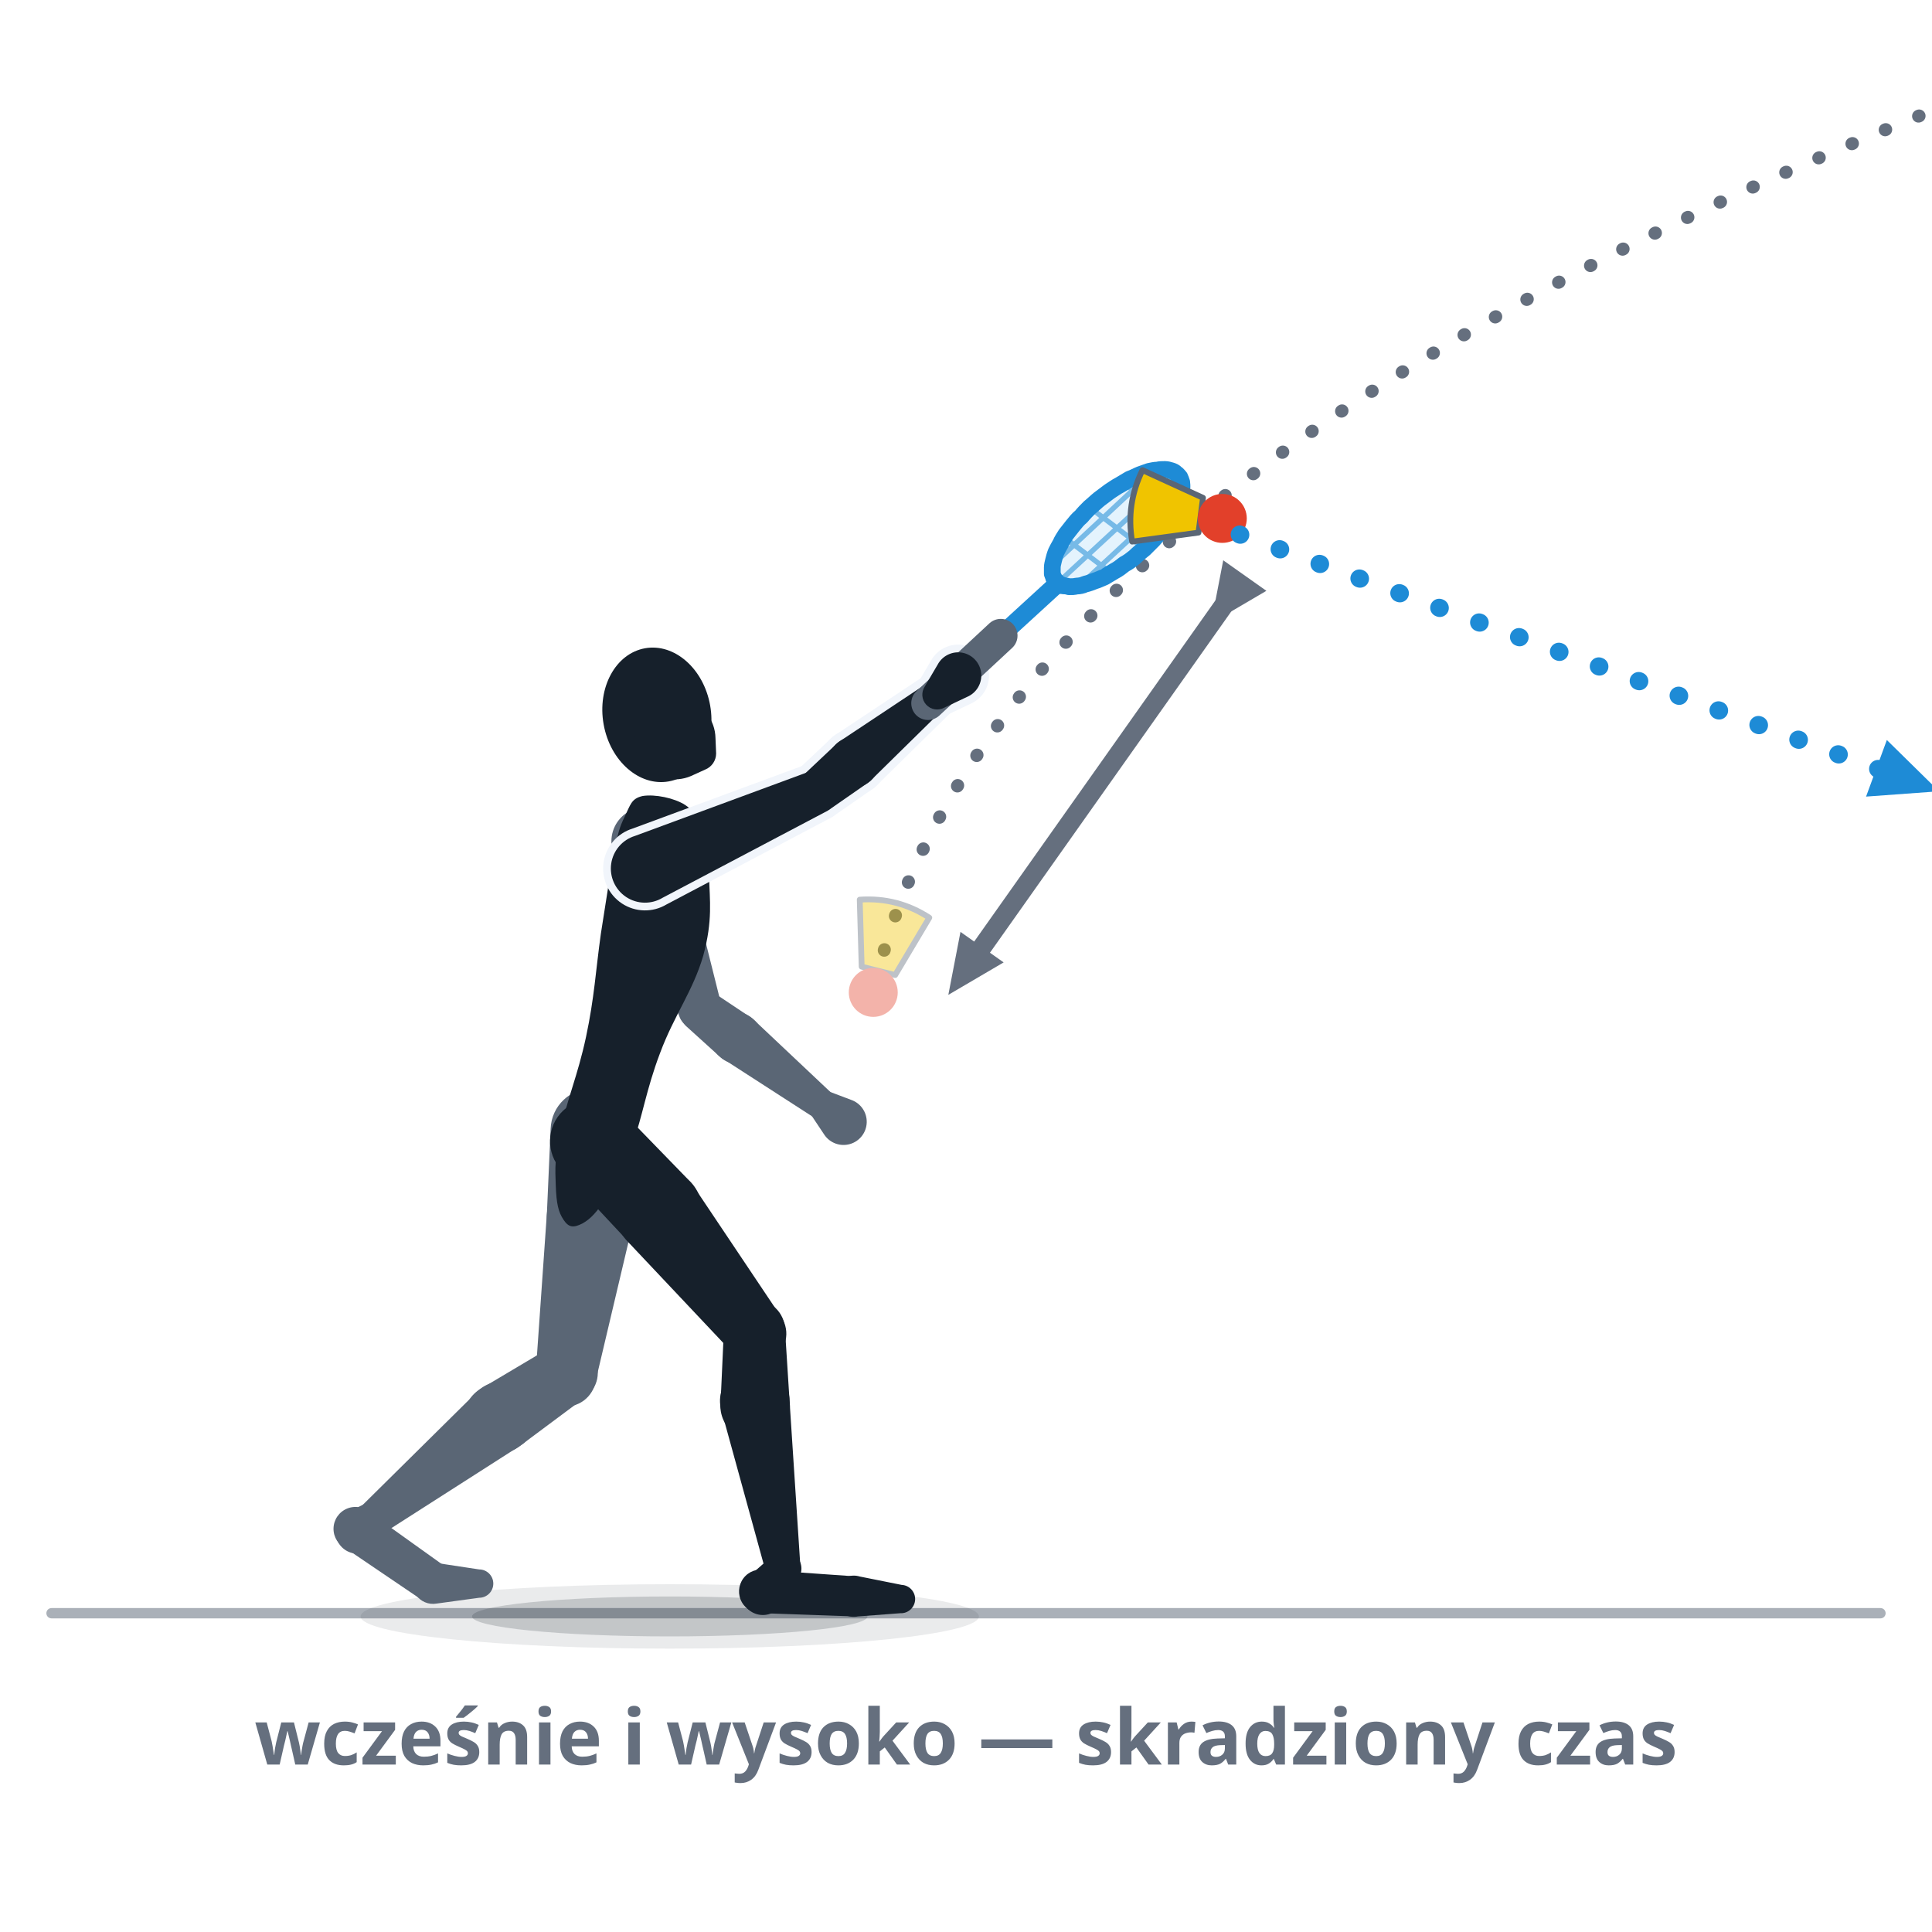
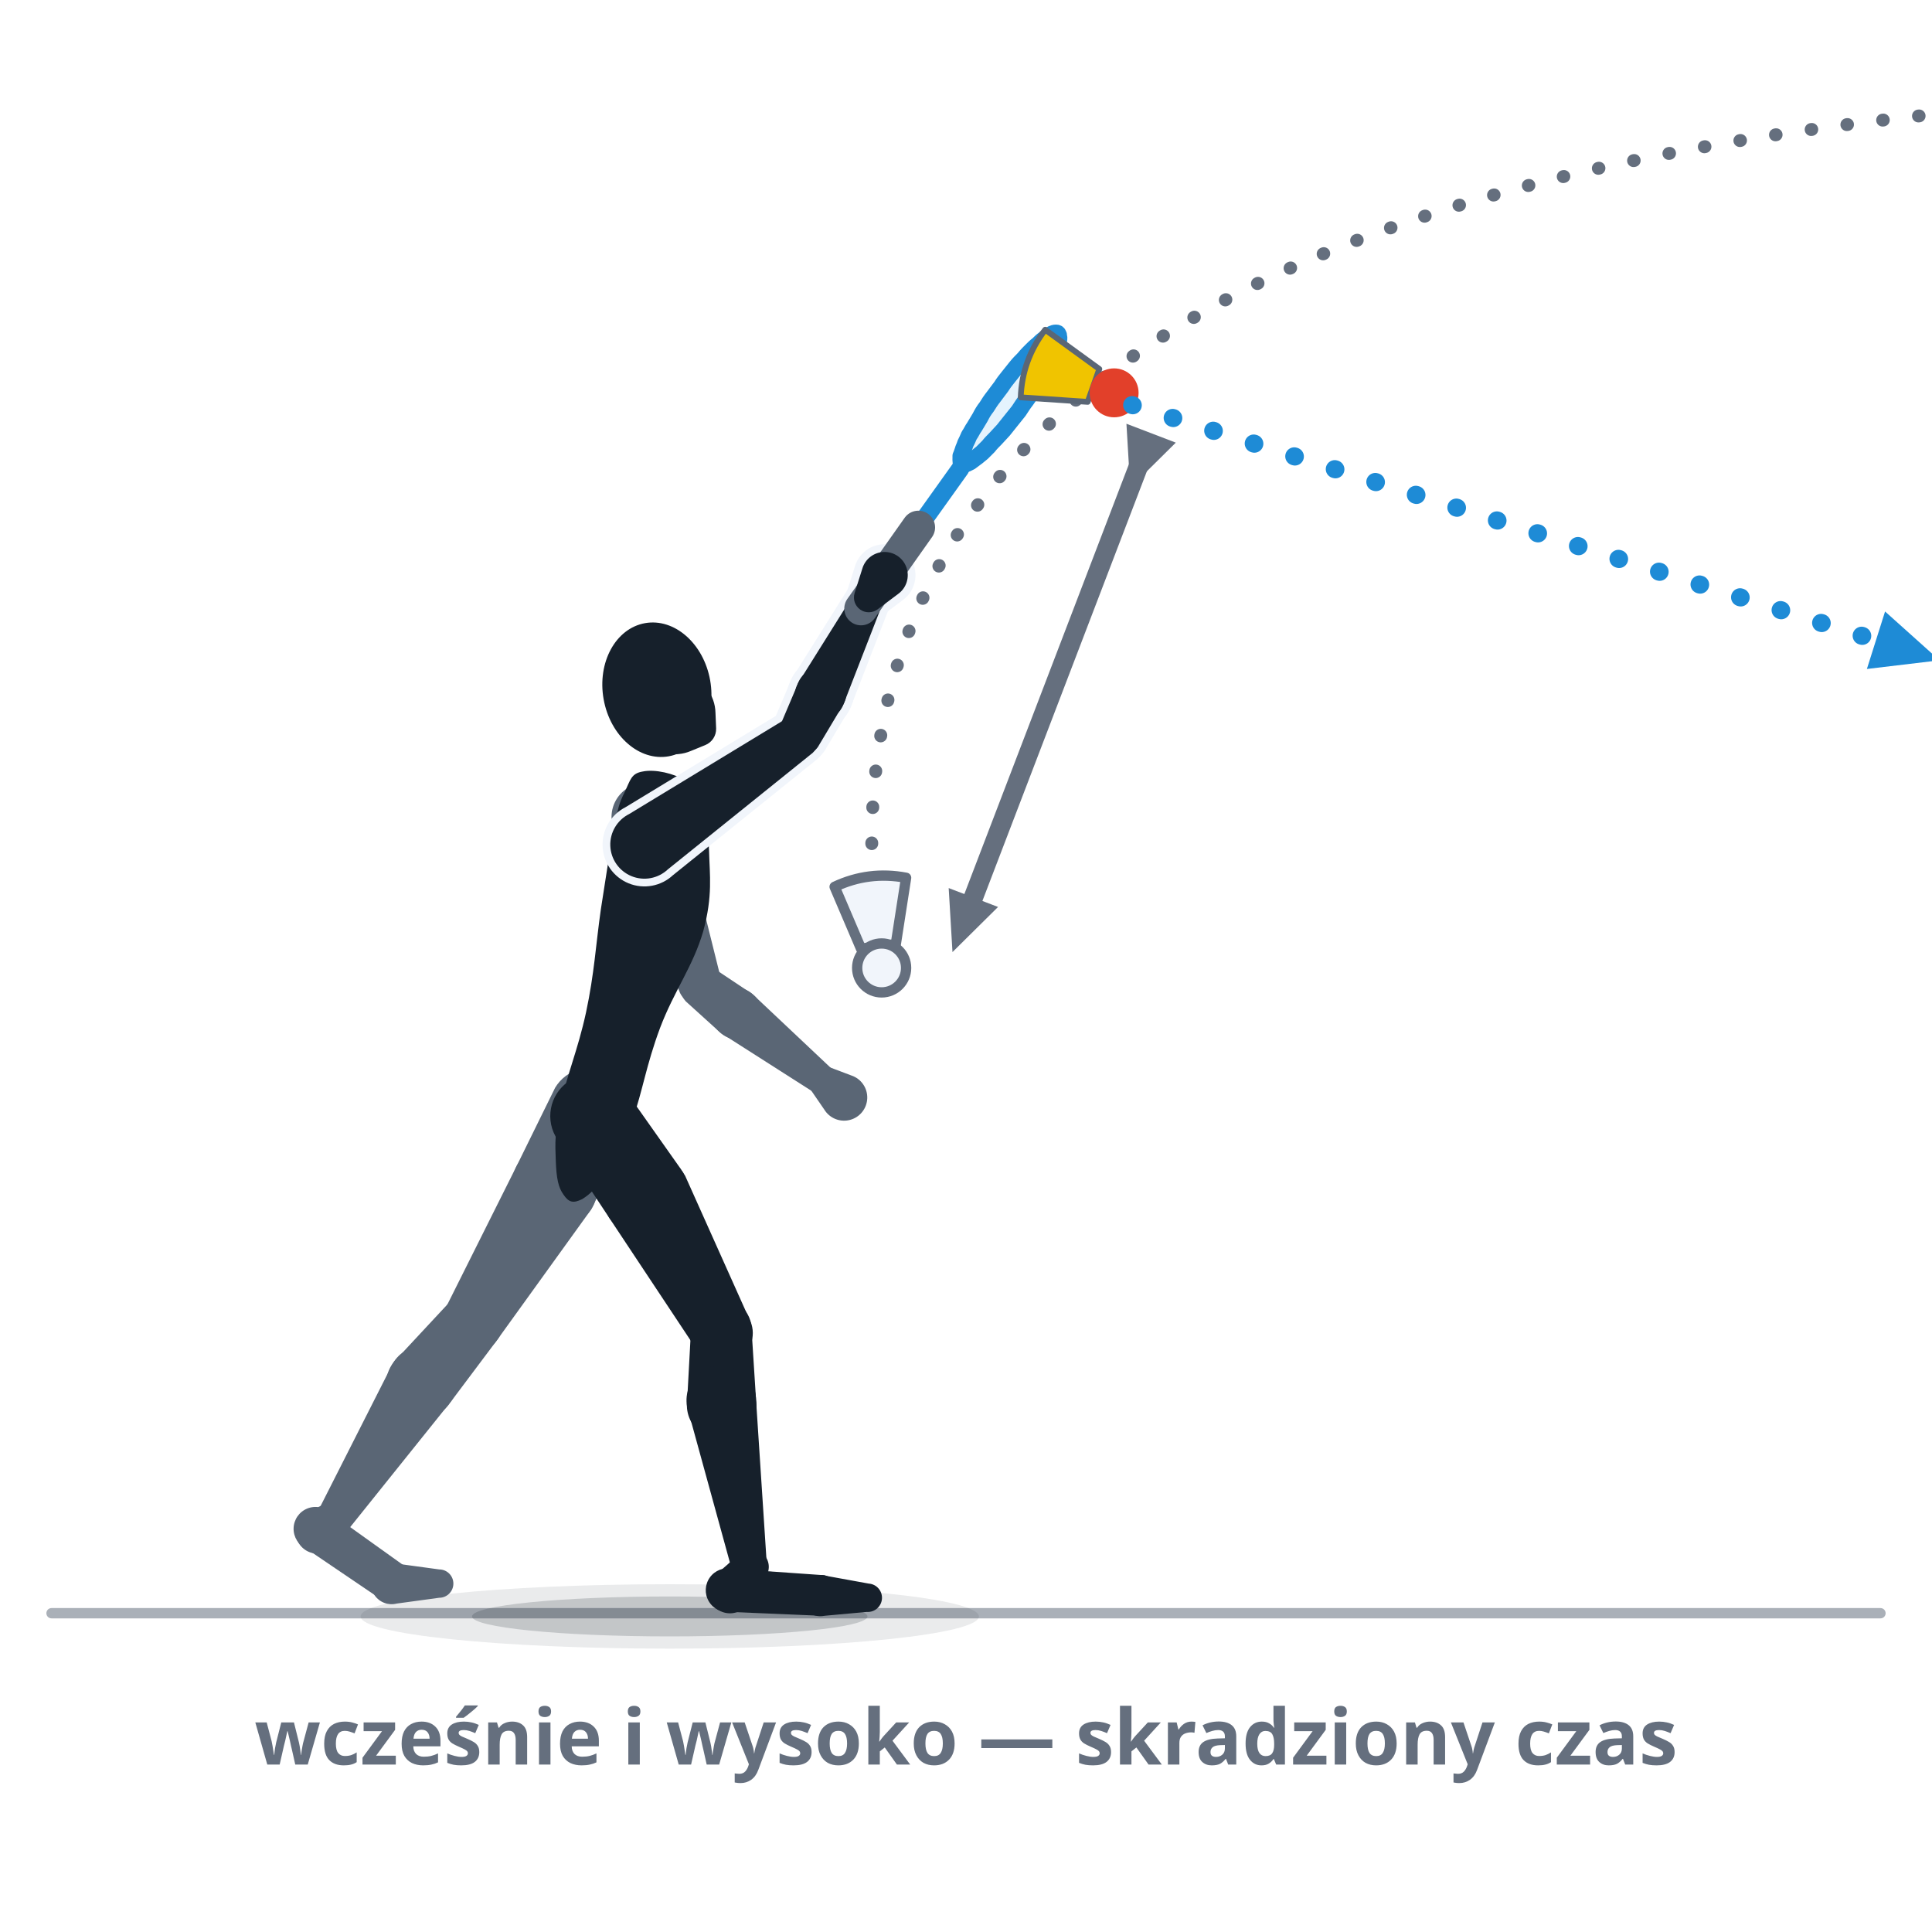
- <svg xmlns="http://www.w3.org/2000/svg" viewBox="0 0 300 300" role="img" data-quelle="figuren" aria-label="Wczesne przyjmowanie speedera: gracz wchodzi w lotkę, stopa po stronie rakiety z przodu, i uderza zwięźle w najwyższym punkcie, wyraźnie przed i nad ciałem. Nadlatujący tor opada z prawej góry przez ten wczesny punkt kontaktu aż obok biodra, gdzie blady speeder pokazuje późny punkt kontaktu; odcinek między nimi to czas, którego brakuje przeciwnikowi. Speeder wraca płasko do przodu.">
+ <svg xmlns="http://www.w3.org/2000/svg" viewBox="0 0 300 300" role="img" data-quelle="figuren" aria-label="Wczesne przyjmowanie speedera: gracz wchodzi w uderzenie, stopa po stronie rakiety z przodu, i uderza zwięźle w najwyższym punkcie, wyraźnie przed i nad ciałem. Nadlatujący tor opada z prawej góry przez ten wczesny punkt kontaktu aż tuż przed tułów, gdzie speeder w obrysie pokazuje późny punkt kontaktu; odcinek między nimi to czas, którego brakuje przeciwnikowi. Speeder wraca płasko do przodu.">
  <style>
    .s-k{fill:var(--tinte,#16202b)}
    .s-f{fill:var(--tinte-2,#5a6675)}
    .s-x{fill:var(--flaeche-2,#f1f5fb);stroke:var(--flaeche-2,#f1f5fb);stroke-width:2.4;stroke-linejoin:round}
    .s-rf{fill:var(--primaer,#38a4f1);opacity:.14}
-     .s-rs{fill:none;stroke:var(--primaer-dunkel,#1e8bd6);stroke-width:.8;opacity:.55}
    .s-rr{fill:none;stroke:var(--primaer-dunkel,#1e8bd6);stroke-width:2.6;stroke-linejoin:round}
    .s-rh{fill:none;stroke:var(--primaer-dunkel,#1e8bd6);stroke-width:2.1;stroke-linecap:round;stroke-linejoin:round}
    .s-rsch{fill:none;stroke:var(--primaer-dunkel,#1e8bd6);stroke-width:2.8;stroke-linecap:round}
    .s-rg{fill:none;stroke:var(--tinte-2,#5a6675);stroke-width:5.2;stroke-linecap:round}
    .s-korb{fill:var(--speeder-korb,#f0c400);stroke:var(--tinte-2,#5a6675);stroke-width:.9;stroke-linejoin:round}
    .s-kappe{fill:var(--speeder-kappe,#e2402a)}
    .s-sch{fill:var(--schatten-boden,#16202b2e)}
    .s-schw{fill:var(--schatten-boden,#16202b2e);opacity:.5}
    .s-bahn{fill:none;stroke:var(--primaer-dunkel,#1e8bd6);stroke-width:2.8;stroke-dasharray:.1 6.5;stroke-linecap:round}
    .s-bahng{fill:none;stroke:var(--tinte-3,#656f7e);stroke-width:2;stroke-dasharray:.1 5.5;stroke-linecap:round}
    .s-wegv{fill:none;stroke:var(--tinte-3,#656f7e);stroke-width:3;stroke-linecap:round}
    .s-mk{fill:var(--primaer-dunkel,#1e8bd6)}
    .s-mkg{fill:var(--tinte-3,#656f7e)}
-     .s-geistsp{opacity:.4}
+     .s-spk{fill:var(--flaeche-2,#f1f5fb);stroke:var(--tinte-3,#656f7e);stroke-width:1.6;stroke-linejoin:round}
    .s-boden{fill:none;stroke:var(--tinte-3,#656f7e);stroke-width:1.6;opacity:.55;stroke-linecap:round}
    .st{fill:var(--tinte-3,#656f7e);font:600 12px/1 system-ui,sans-serif;text-anchor:middle}
  </style>
  <defs>
    <marker id="p015" viewBox="0 0 10 10" markerWidth="4.4" markerHeight="4.4" refX="5" refY="5" orient="auto">
      <path d="M1,1.2 L9.4,5 L1,8.8 Z" class="s-mk" />
    </marker>
    <marker id="g015" viewBox="0 0 10 10" markerWidth="3.6" markerHeight="3.6" refX="5" refY="5" orient="auto">
      <path d="M1,1.2 L9.4,5 L1,8.8 Z" class="s-mkg" />
    </marker>
  </defs>
  <path class="s-boden" d="M8,250.5L292,250.5" />
  <ellipse class="s-schw" cx="104" cy="251" rx="48" ry="5" />
  <ellipse class="s-sch" cx="104" cy="251" rx="30.7" ry="3.1" />
-   <path class="s-bahng" d="M298,18 Q 155.7,75.6 136.4,150.8" />
-   <g class="s-geistsp">
-     <path class="s-korb" d="M133.8,150.1L133.5,139.7Q139.4,139.3 144.3,142.5L139,151.4Z" />
-     <path class="s-kappe" d="M131.8,154.1a3.8,3.8 0 1 0 7.6,0a3.8,3.8 0 1 0 -7.6,0Z" />
+   <path class="s-bahng" d="M298,18 Q 122.4,37.3 136.4,146.9" />
+   <path class="s-spk" d="M133.7,147.3L129.6,137.7Q134.9,135.2 140.7,136.3L139.1,146.6Z" />
+   <path class="s-spk" d="M133.1,150.3a3.8,3.8 0 1 0 7.6,0a3.8,3.8 0 1 0 -7.6,0Z" />
+   <g class="s-f">
+     <path d="M86.2,168.9L80.3,180.9A6.7,6.7 0 1 0 92.4,186.6L97.9,174.4A6.5,6.5 0 0 0 86.2,168.9Z" />
+     <path d="M80.3,180.9L69.1,203.3A4.7,4.7 0 0 0 77.1,208.2L91.8,187.8A6.7,6.7 0 1 0 80.3,180.9Z" />
+     <path d="M69.8,202.2L61.7,210.9A5.4,5.4 0 1 0 69.9,217.8L77.1,208.2A4.7,4.7 0 0 0 69.8,202.2Z" />
+     <path d="M60.8,212.1L49.4,234.6A2.7,2.7 0 0 0 54,237.6L69.8,217.9A5.4,5.4 0 1 0 60.8,212.1Z" />
+     <path d="M50.7,233.4L48,234.7A3.4,3.4 0 1 0 52,239.9L53.9,237.6A2.7,2.7 0 0 0 50.7,233.4Z" />
+     <path d="M47.6,240.5L59.4,248.5A3.2,3.2 0 0 0 63,243.3L51.4,235A3.4,3.4 0 1 0 47.6,240.5Z" />
+     <path d="M61.6,249L68.2,248.1A2.2,2.2 0 0 0 68.2,243.7L61.6,242.8A3.2,3.2 0 1 0 61.6,249Z" />
  </g>
  <g class="s-f">
-     <path d="M85.5,175.3L84.9,188.9A6.7,6.7 0 1 0 98.3,189.3L98.5,175.7A6.5,6.5 0 0 0 85.5,175.3Z" />
-     <path d="M84.9,188.7L83.2,213A4.7,4.7 0 0 0 92.5,214.4L98.1,190.7A6.7,6.7 0 1 0 84.9,188.7Z" />
-     <path d="M85.5,209.2L74.9,215.5A5.4,5.4 0 1 0 80.9,224.4L90.7,217.1A4.7,4.7 0 0 0 85.5,209.2Z" />
-     <path d="M73.9,216.3L56.1,233.9A2.7,2.7 0 0 0 59.5,238.1L80.6,224.6A5.4,5.4 0 1 0 73.9,216.3Z" />
-     <path d="M56.9,233.4L54.2,234.7A3.4,3.4 0 1 0 58.2,239.9L60.1,237.6A2.7,2.7 0 0 0 56.9,233.4Z" />
-     <path d="M53.8,240.5L65.6,248.5A3.2,3.2 0 0 0 69.2,243.3L57.6,235A3.4,3.4 0 1 0 53.8,240.5Z" />
-     <path d="M67.8,249L74.4,248.1A2.2,2.2 0 0 0 74.4,243.7L67.8,242.7A3.2,3.2 0 1 0 67.8,249Z" />
+     <path d="M95.6,129.4L105.6,154.2A3.4,3.4 0 0 0 112,152.2L105.5,126.1A5.3,5.3 0 1 0 95.6,129.4Z" />
+     <path d="M106.5,155.5L111.8,160.3A3.9,3.9 0 1 0 116.6,154.2L110.6,150.2A3.4,3.4 0 0 0 106.5,155.5Z" />
+     <path d="M112.4,160.7L126.5,169.7A2.3,2.3 0 0 0 129.3,166.1L117.1,154.6A3.9,3.9 0 1 0 112.4,160.7Z" />
  </g>
  <g class="s-f">
-     <path d="M95.6,133.2L105.6,158.1A3.4,3.4 0 0 0 112,156L105.5,130A5.3,5.3 0 1 0 95.6,133.2Z" />
-     <path d="M106.5,159.3L111.8,164.1A3.9,3.9 0 1 0 116.6,158L110.6,154A3.4,3.4 0 0 0 106.5,159.3Z" />
-     <path d="M112.4,164.5L126.5,173.6A2.3,2.3 0 0 0 129.3,169.9L117.1,158.4A3.9,3.9 0 1 0 112.4,164.5Z" />
-   </g>
-   <g class="s-f">
-     <path d="M125.8,172.9L128,176.2A3.6,3.6 0 1 0 132.2,170.8L128.5,169.4A2.3,2.3 0 0 0 125.8,172.9Z" />
+     <path d="M125.8,169.1L128,172.3A3.6,3.6 0 1 0 132.2,167L128.5,165.6A2.3,2.3 0 0 0 125.8,169.1Z" />
  </g>
  <g class="s-k">
-     <path d="M106.4,125C108.2,126.2 107.8,127.1 108.5,129.3C109.3,131.5 110,132.1 110.1,136C110.2,139.8 110.7,142.9 109.2,148.4C107.6,153.9 104.7,157.6 102.5,163.5C100.3,169.3 99.8,173.3 98.2,177.7C96.5,182.2 95.9,183.3 94.3,185.8C92.7,188.2 91.7,189.3 90.4,190C89,190.7 88.3,190.6 87.5,189.4C86.7,188.2 86.4,186.9 86.3,184.1C86.2,181.3 86.1,180 87.1,175.4C88,170.8 89.7,167.1 91,161C92.3,154.9 92.5,150.7 93.3,145C94.2,139.4 94.6,136.4 95.3,132.8C96,129.2 96.1,128.7 97,126.8C97.9,125 98,124 99.8,123.6C101.7,123.3 104.7,123.9 106.4,125Z" />
-     <path d="M87.2,181.7L97.2,192.4A6.7,6.7 0 1 0 106.9,183.2L96.7,172.7A6.5,6.5 0 0 0 87.2,181.7Z" />
-     <path d="M97.2,192.5L113.7,210A4.7,4.7 0 0 0 121.1,204.2L107.7,184.2A6.7,6.7 0 1 0 97.2,192.5Z" />
-     <path d="M112.4,206.6L111.9,217.6A5.4,5.4 0 1 0 122.6,217.5L121.9,206.5A4.7,4.7 0 0 0 112.4,206.6Z" />
-     <path d="M112.1,219.3L119,244.4A2.7,2.7 0 0 0 124.3,243.5L122.6,217.5A5.4,5.4 0 1 0 112.1,219.3Z" />
-     <path d="M119.8,241.7L116.5,244.6A3.4,3.4 0 1 0 121.5,248.9L123.9,245.2A2.7,2.7 0 0 0 119.8,241.7Z" />
-     <path d="M118.5,250.5L132.8,251A3.2,3.2 0 0 0 133.1,244.8L118.9,243.8A3.4,3.4 0 1 0 118.5,250.5Z" />
-     <path d="M133.2,251L139.8,250.5A2.2,2.2 0 0 0 140,246.1L133.5,244.8A3.2,3.2 0 1 0 133.2,251Z" />
+     <path d="M106.4,121.2C108.2,122.3 107.8,123.2 108.5,125.4C109.3,127.6 110,128.3 110.1,132.1C110.2,135.9 110.7,139.1 109.2,144.6C107.6,150.1 104.7,153.8 102.5,159.6C100.3,165.5 99.8,169.4 98.2,173.9C96.5,178.4 95.9,179.5 94.3,181.9C92.7,184.4 91.7,185.4 90.4,186.2C89,186.9 88.3,186.7 87.5,185.5C86.7,184.4 86.4,183 86.3,180.2C86.2,177.4 86.1,176.1 87.1,171.5C88,166.9 89.7,163.2 91,157.2C92.3,151.1 92.5,146.8 93.3,141.2C94.2,135.5 94.6,132.6 95.3,128.9C96,125.3 96.1,124.8 97,123C97.9,121.1 98,120.1 99.8,119.8C101.7,119.4 104.7,120.1 106.4,121.2Z" />
+     <path d="M86.6,177L94.6,189.1A6.7,6.7 0 1 0 105.7,181.5L97.3,169.6A6.5,6.5 0 0 0 86.6,177Z" />
+     <path d="M94.6,189.1L108,209.3A4.7,4.7 0 0 0 116.3,204.7L106.4,182.6A6.7,6.7 0 1 0 94.6,189.1Z" />
+     <path d="M107.3,206.4L106.7,217.5A5.4,5.4 0 1 0 117.4,217.4L116.7,206.4A4.7,4.7 0 0 0 107.3,206.4Z" />
+     <path d="M106.9,219.2L113.8,244.3A2.7,2.7 0 0 0 119.1,243.4L117.4,217.4A5.4,5.4 0 1 0 106.9,219.2Z" />
+     <path d="M114.6,241.5L111.3,244.4A3.4,3.4 0 1 0 116.3,248.8L118.7,245.1A2.7,2.7 0 0 0 114.6,241.5Z" />
+     <path d="M113.4,250.3L127.6,250.9A3.2,3.2 0 0 0 128,244.6L113.7,243.6A3.4,3.4 0 1 0 113.4,250.3Z" />
+     <path d="M128,250.9L134.6,250.3A2.2,2.2 0 0 0 134.9,245.9L128.3,244.7A3.2,3.2 0 1 0 128,250.9Z" />
  </g>
  <g class="s-k">
-     <ellipse cx="102" cy="111" rx="8.4" ry="10.5" transform="rotate(-10.1 102 111)" />
-     <path d="M107.3,120.5L109.5,119.5A2.7,2.7 0 0 0 111.2,117L111.1,114.6A6.3,6.3 0 1 0 107.3,120.5Z" />
+     <ellipse cx="102" cy="107.1" rx="8.4" ry="10.5" transform="rotate(-10.1 102 107.1)" />
+     <path d="M107.3,116.6L109.5,115.7A2.7,2.7 0 0 0 111.2,113.1L111.1,110.7A6.3,6.3 0 1 0 107.3,116.6Z" />
  </g>
  <g class="s-x">
-     <path d="M102.9,139.4L128.5,125.9A3.4,3.4 0 0 0 125.7,119.8L98.6,129.8A5.3,5.3 0 1 0 102.9,139.4Z" />
-     <path d="M128.8,125.7L134.7,121.6A3.9,3.9 0 1 0 129.9,115.5L124.6,120.5A3.4,3.4 0 0 0 128.8,125.7Z" />
-     <path d="M135.2,121.2L147.2,109.4A2.3,2.3 0 0 0 144.4,105.8L130.4,115.1A3.9,3.9 0 1 0 135.2,121.2Z" />
-     <path d="M146.6,109.9L150.2,108.2A3.6,3.6 0 1 0 145.6,103.2L143.6,106.6A2.3,2.3 0 0 0 146.6,109.9Z" />
+     <path d="M103.7,135L126.2,116.9A3.4,3.4 0 0 0 122.4,111.4L97.7,126.4A5.3,5.3 0 1 0 103.7,135Z" />
+     <path d="M127,116L130.7,109.8A3.9,3.9 0 1 0 123.8,106.4L121,113A3.4,3.4 0 0 0 127,116Z" />
+     <path d="M131,109.3L137.1,93.6A2.3,2.3 0 0 0 133,91.6L124.1,105.8A3.9,3.9 0 1 0 131,109.3Z" />
+     <path d="M136.3,94.6L139.5,92.2A3.6,3.6 0 1 0 133.9,88.3L132.7,92.1A2.3,2.3 0 0 0 136.3,94.6Z" />
  </g>
  <g class="s-k">
-     <path d="M102.9,139.4L128.5,125.9A3.4,3.4 0 0 0 125.7,119.8L98.6,129.8A5.3,5.3 0 1 0 102.9,139.4Z" />
-     <path d="M128.8,125.7L134.7,121.6A3.9,3.9 0 1 0 129.9,115.5L124.6,120.5A3.4,3.4 0 0 0 128.8,125.7Z" />
-     <path d="M135.2,121.2L147.2,109.4A2.3,2.3 0 0 0 144.4,105.8L130.4,115.1A3.9,3.9 0 1 0 135.2,121.2Z" />
+     <path d="M103.7,135L126.2,116.9A3.4,3.4 0 0 0 122.4,111.4L97.7,126.4A5.3,5.3 0 1 0 103.7,135Z" />
+     <path d="M127,116L130.7,109.8A3.9,3.9 0 1 0 123.8,106.4L121,113A3.4,3.4 0 0 0 127,116Z" />
+     <path d="M131,109.3L137.1,93.6A2.3,2.3 0 0 0 133,91.6L124.1,105.8A3.9,3.9 0 1 0 131,109.3Z" />
  </g>
-   <path class="s-rf" d="M182.6,73.5C182.4,73.3 182.2,73.2 181.9,73.1C181.6,73 181.2,72.9 180.9,72.9C180.5,72.9 180.1,72.9 179.7,73C179.3,73 178.9,73.1 178.4,73.2C177.9,73.4 177.5,73.5 177,73.7C176.5,73.9 176,74.2 175.4,74.4C174.9,74.7 174.4,75 173.9,75.3C173.3,75.6 172.8,76 172.3,76.3C171.8,76.7 171.2,77.1 170.7,77.5C170.2,77.9 169.7,78.4 169.2,78.8C168.8,79.2 168.3,79.7 167.9,80.2C167.4,80.6 167,81.1 166.6,81.6C166.2,82.1 165.9,82.5 165.5,83C165.2,83.5 164.9,83.9 164.7,84.4C164.4,84.9 164.2,85.3 164,85.7C163.8,86.2 163.7,86.6 163.6,87C163.5,87.4 163.4,87.8 163.4,88.1C163.4,88.5 163.4,88.8 163.4,89.1C163.5,89.4 163.6,89.6 163.7,89.9C163.9,90.1 164.1,90.3 164.3,90.5C164.5,90.7 164.8,90.8 165.1,90.9C165.4,91 165.7,91 166,91.1C166.4,91.1 166.8,91.1 167.2,91C167.6,91 168.1,90.9 168.5,90.7C169,90.6 169.5,90.4 170,90.2C170.4,90.1 171,89.8 171.5,89.6C172,89.3 172.5,89 173,88.7C173.6,88.4 174.1,88 174.6,87.6C175.2,87.3 175.7,86.9 176.2,86.5C176.7,86 177.2,85.6 177.7,85.2C178.2,84.7 178.6,84.3 179.1,83.8C179.5,83.3 179.9,82.9 180.3,82.4C180.7,81.9 181.1,81.4 181.4,81C181.7,80.5 182,80 182.3,79.6C182.5,79.1 182.7,78.7 182.9,78.2C183.1,77.8 183.3,77.4 183.4,77C183.5,76.6 183.5,76.2 183.5,75.9C183.6,75.5 183.5,75.2 183.5,74.9C183.4,74.6 183.3,74.3 183.2,74.1C183,73.9 182.9,73.7 182.6,73.5Z" />
-   <path class="s-rs" d="M168.2,90.4L183,76.7M164.9,89.9L182,74.1M164,87.2L178.7,73.5M172.2,88.7L165.6,83.7M177.3,84.9L169.6,79.1M181.4,80.2L174.7,75.2" />
-   <path class="s-rh" d="M166.5,91.3L163.7,91.1L163.2,88.7" />
-   <path class="s-rsch" d="M155.4,98.7L163.7,91.1" />
-   <path class="s-rr" d="M182.6,73.5C182.4,73.3 182.2,73.2 181.9,73.1C181.6,73 181.2,72.9 180.9,72.9C180.5,72.9 180.1,72.9 179.7,73C179.3,73 178.9,73.1 178.4,73.2C177.9,73.4 177.5,73.5 177,73.7C176.5,73.9 176,74.2 175.4,74.4C174.9,74.7 174.4,75 173.9,75.3C173.3,75.6 172.8,76 172.3,76.3C171.8,76.7 171.2,77.1 170.7,77.5C170.2,77.9 169.7,78.4 169.2,78.8C168.8,79.2 168.3,79.7 167.9,80.2C167.4,80.6 167,81.1 166.6,81.6C166.2,82.1 165.9,82.5 165.5,83C165.2,83.5 164.9,83.9 164.7,84.4C164.4,84.9 164.2,85.3 164,85.7C163.8,86.2 163.7,86.6 163.6,87C163.5,87.4 163.4,87.8 163.4,88.1C163.4,88.5 163.4,88.8 163.4,89.1C163.5,89.4 163.6,89.6 163.7,89.9C163.9,90.1 164.1,90.3 164.3,90.5C164.5,90.7 164.8,90.8 165.1,90.9C165.4,91 165.7,91 166,91.1C166.4,91.1 166.8,91.1 167.2,91C167.6,91 168.1,90.9 168.5,90.7C169,90.6 169.5,90.4 170,90.2C170.4,90.1 171,89.8 171.5,89.6C172,89.3 172.5,89 173,88.7C173.6,88.4 174.1,88 174.6,87.6C175.2,87.3 175.7,86.9 176.2,86.5C176.7,86 177.2,85.6 177.7,85.2C178.2,84.7 178.6,84.3 179.1,83.8C179.5,83.3 179.9,82.9 180.3,82.4C180.7,81.9 181.1,81.4 181.4,81C181.7,80.5 182,80 182.3,79.6C182.5,79.1 182.7,78.7 182.9,78.2C183.1,77.8 183.3,77.4 183.4,77C183.5,76.6 183.5,76.2 183.5,75.9C183.6,75.5 183.5,75.2 183.5,74.9C183.4,74.6 183.3,74.3 183.2,74.1C183,73.9 182.9,73.7 182.6,73.5Z" />
-   <path class="s-rg" d="M144.1,109.2L155.4,98.7" />
+   <path class="s-rf" d="M164,51.7C163.9,51.7 163.7,51.7 163.5,51.8C163.4,51.8 163.1,52 162.9,52.1C162.7,52.3 162.4,52.4 162.1,52.7C161.8,52.9 161.5,53.2 161.2,53.5C160.8,53.8 160.5,54.1 160.1,54.5C159.8,54.8 159.4,55.2 159,55.7C158.6,56.1 158.2,56.5 157.8,57C157.4,57.5 157,58 156.6,58.5C156.2,59 155.8,59.5 155.5,60C155.1,60.5 154.7,61.1 154.3,61.6C153.9,62.1 153.5,62.7 153.2,63.2C152.8,63.7 152.5,64.2 152.2,64.8C151.9,65.3 151.6,65.8 151.3,66.3C151,66.7 150.8,67.2 150.5,67.6C150.3,68.1 150.1,68.5 149.9,68.9C149.8,69.3 149.6,69.6 149.5,70C149.4,70.3 149.3,70.6 149.2,70.8C149.2,71.1 149.2,71.3 149.2,71.5C149.2,71.7 149.2,71.8 149.3,71.9C149.4,72 149.5,72.1 149.6,72.1C149.7,72.1 149.9,72.1 150.1,72C150.3,71.9 150.5,71.8 150.7,71.7C151,71.5 151.2,71.3 151.5,71.1C151.8,70.9 152.1,70.6 152.5,70.3C152.8,70 153.1,69.7 153.5,69.3C153.8,68.9 154.2,68.5 154.6,68.1C155,67.7 155.4,67.2 155.8,66.8C156.2,66.3 156.6,65.8 157,65.3C157.4,64.8 157.8,64.3 158.2,63.8C158.6,63.2 158.9,62.7 159.3,62.2C159.7,61.6 160.1,61.1 160.4,60.6C160.8,60.1 161.1,59.5 161.4,59C161.7,58.5 162,58 162.3,57.5C162.6,57 162.9,56.6 163.1,56.1C163.3,55.7 163.5,55.3 163.7,54.9C163.9,54.5 164,54.1 164.1,53.8C164.2,53.5 164.3,53.2 164.4,52.9C164.4,52.7 164.5,52.5 164.4,52.3C164.4,52.1 164.4,52 164.3,51.9C164.3,51.8 164.2,51.7 164,51.7Z" />
+   <path class="s-rh" d="M151,71.6L149.1,72.8L149,71.3" />
+   <path class="s-rsch" d="M142.6,81.9L149.1,72.8" />
+   <path class="s-rr" d="M164,51.7C163.9,51.7 163.7,51.7 163.5,51.8C163.4,51.8 163.1,52 162.9,52.1C162.7,52.3 162.4,52.4 162.1,52.7C161.8,52.9 161.5,53.2 161.2,53.5C160.8,53.8 160.5,54.1 160.1,54.5C159.8,54.8 159.4,55.2 159,55.7C158.6,56.1 158.2,56.5 157.8,57C157.4,57.5 157,58 156.6,58.5C156.2,59 155.8,59.5 155.5,60C155.1,60.5 154.7,61.1 154.3,61.6C153.9,62.1 153.5,62.7 153.2,63.2C152.8,63.7 152.5,64.2 152.2,64.8C151.9,65.3 151.6,65.8 151.3,66.3C151,66.7 150.8,67.2 150.5,67.6C150.3,68.1 150.1,68.5 149.9,68.9C149.8,69.3 149.6,69.6 149.5,70C149.4,70.3 149.3,70.6 149.2,70.8C149.2,71.1 149.2,71.3 149.2,71.5C149.2,71.7 149.2,71.8 149.3,71.9C149.4,72 149.5,72.1 149.6,72.1C149.7,72.1 149.9,72.1 150.1,72C150.3,71.9 150.5,71.8 150.7,71.7C151,71.5 151.2,71.3 151.5,71.1C151.8,70.9 152.1,70.6 152.5,70.3C152.8,70 153.1,69.7 153.5,69.3C153.8,68.9 154.2,68.5 154.6,68.1C155,67.7 155.4,67.2 155.8,66.8C156.2,66.3 156.6,65.8 157,65.3C157.4,64.8 157.8,64.3 158.2,63.8C158.6,63.2 158.9,62.7 159.3,62.2C159.7,61.6 160.1,61.1 160.4,60.6C160.8,60.1 161.1,59.5 161.4,59C161.7,58.5 162,58 162.3,57.5C162.6,57 162.9,56.6 163.1,56.1C163.3,55.7 163.5,55.3 163.7,54.9C163.9,54.5 164,54.1 164.1,53.8C164.2,53.5 164.3,53.2 164.4,52.9C164.4,52.7 164.5,52.5 164.4,52.3C164.4,52.1 164.4,52 164.3,51.9C164.3,51.8 164.2,51.7 164,51.7Z" />
+   <path class="s-rg" d="M133.7,94.5L142.6,81.9" />
  <g class="s-k">
-     <path d="M146.6,109.9L150.2,108.2A3.6,3.6 0 1 0 145.6,103.2L143.6,106.6A2.3,2.3 0 0 0 146.6,109.9Z" />
+     <path d="M136.3,94.6L139.5,92.2A3.6,3.6 0 1 0 133.9,88.3L132.7,92.1A2.3,2.3 0 0 0 136.3,94.6Z" />
  </g>
-   <path class="s-korb" d="M186.1,82.7L175.8,84.1Q174.8,78.3 177.4,73L186.8,77.3Z" />
-   <path class="s-kappe" d="M186,80.5a3.8,3.8 0 1 0 7.6,0a3.8,3.8 0 1 0 -7.6,0Z" />
-   <path class="s-bahn" d="M192.5,83 L296,121" marker-end="url(#p015)" />
-   <path class="s-wegv" d="M190.8,92.9L150,150.6" marker-start="url(#g015)" marker-end="url(#g015)" />
+   <path class="s-korb" d="M168.9,62.4L158.5,61.7Q158.7,55.9 162.3,51.2L170.7,57.3Z" />
+   <path class="s-kappe" d="M169.2,61a3.8,3.8 0 1 0 7.6,0a3.8,3.8 0 1 0 -7.6,0Z" />
+   <path class="s-bahn" d="M175.8,62.9 L296,100.9" marker-end="url(#p015)" />
+   <path class="s-wegv" d="M177.2,71.3L149.6,143.4" marker-start="url(#g015)" marker-end="url(#g015)" />
  <text class="st" x="150" y="274">wcześnie i wysoko — skradziony czas</text>
</svg>
